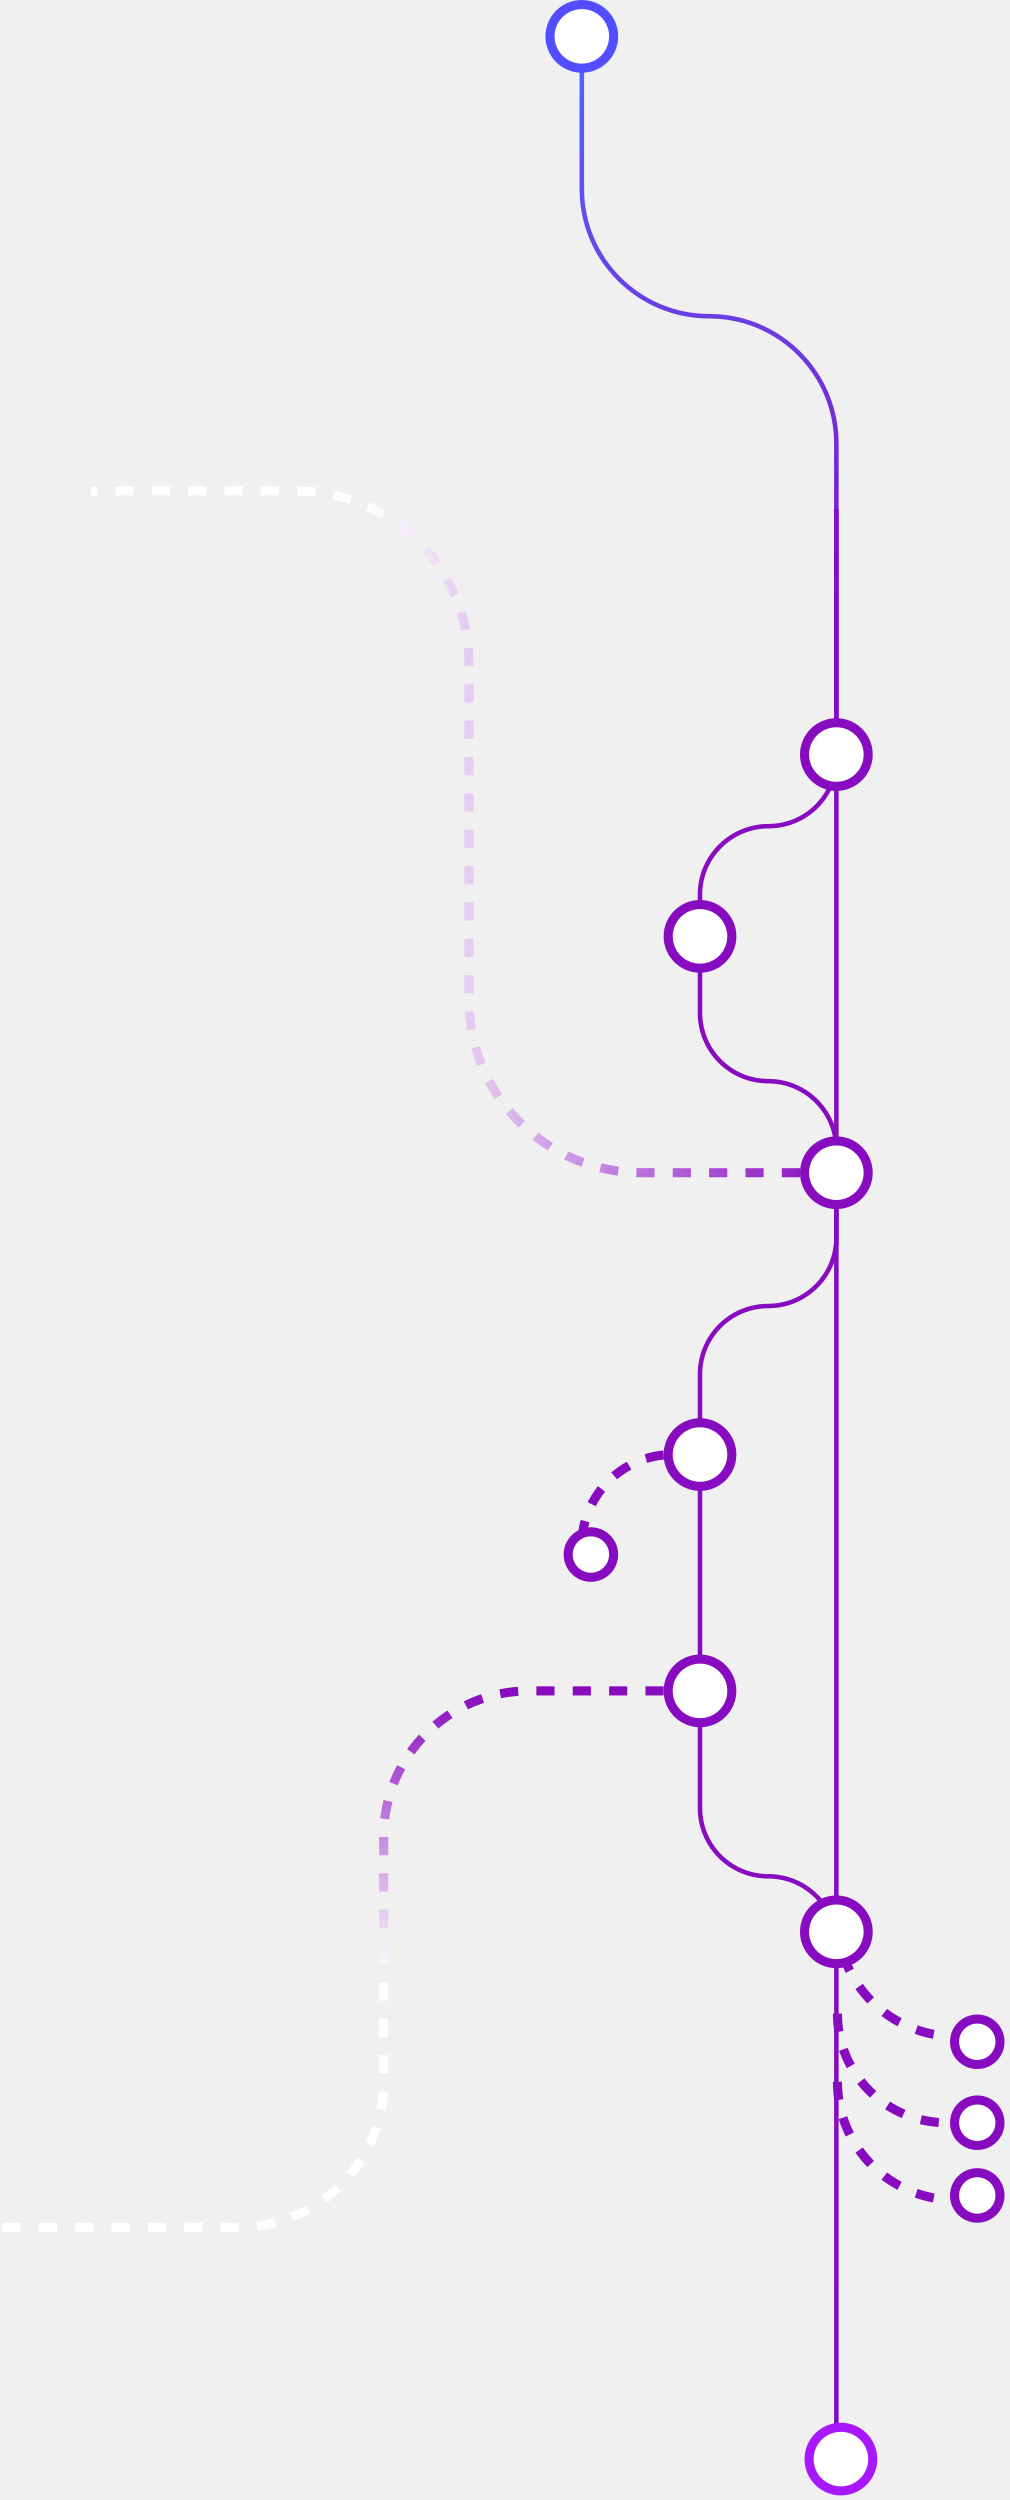
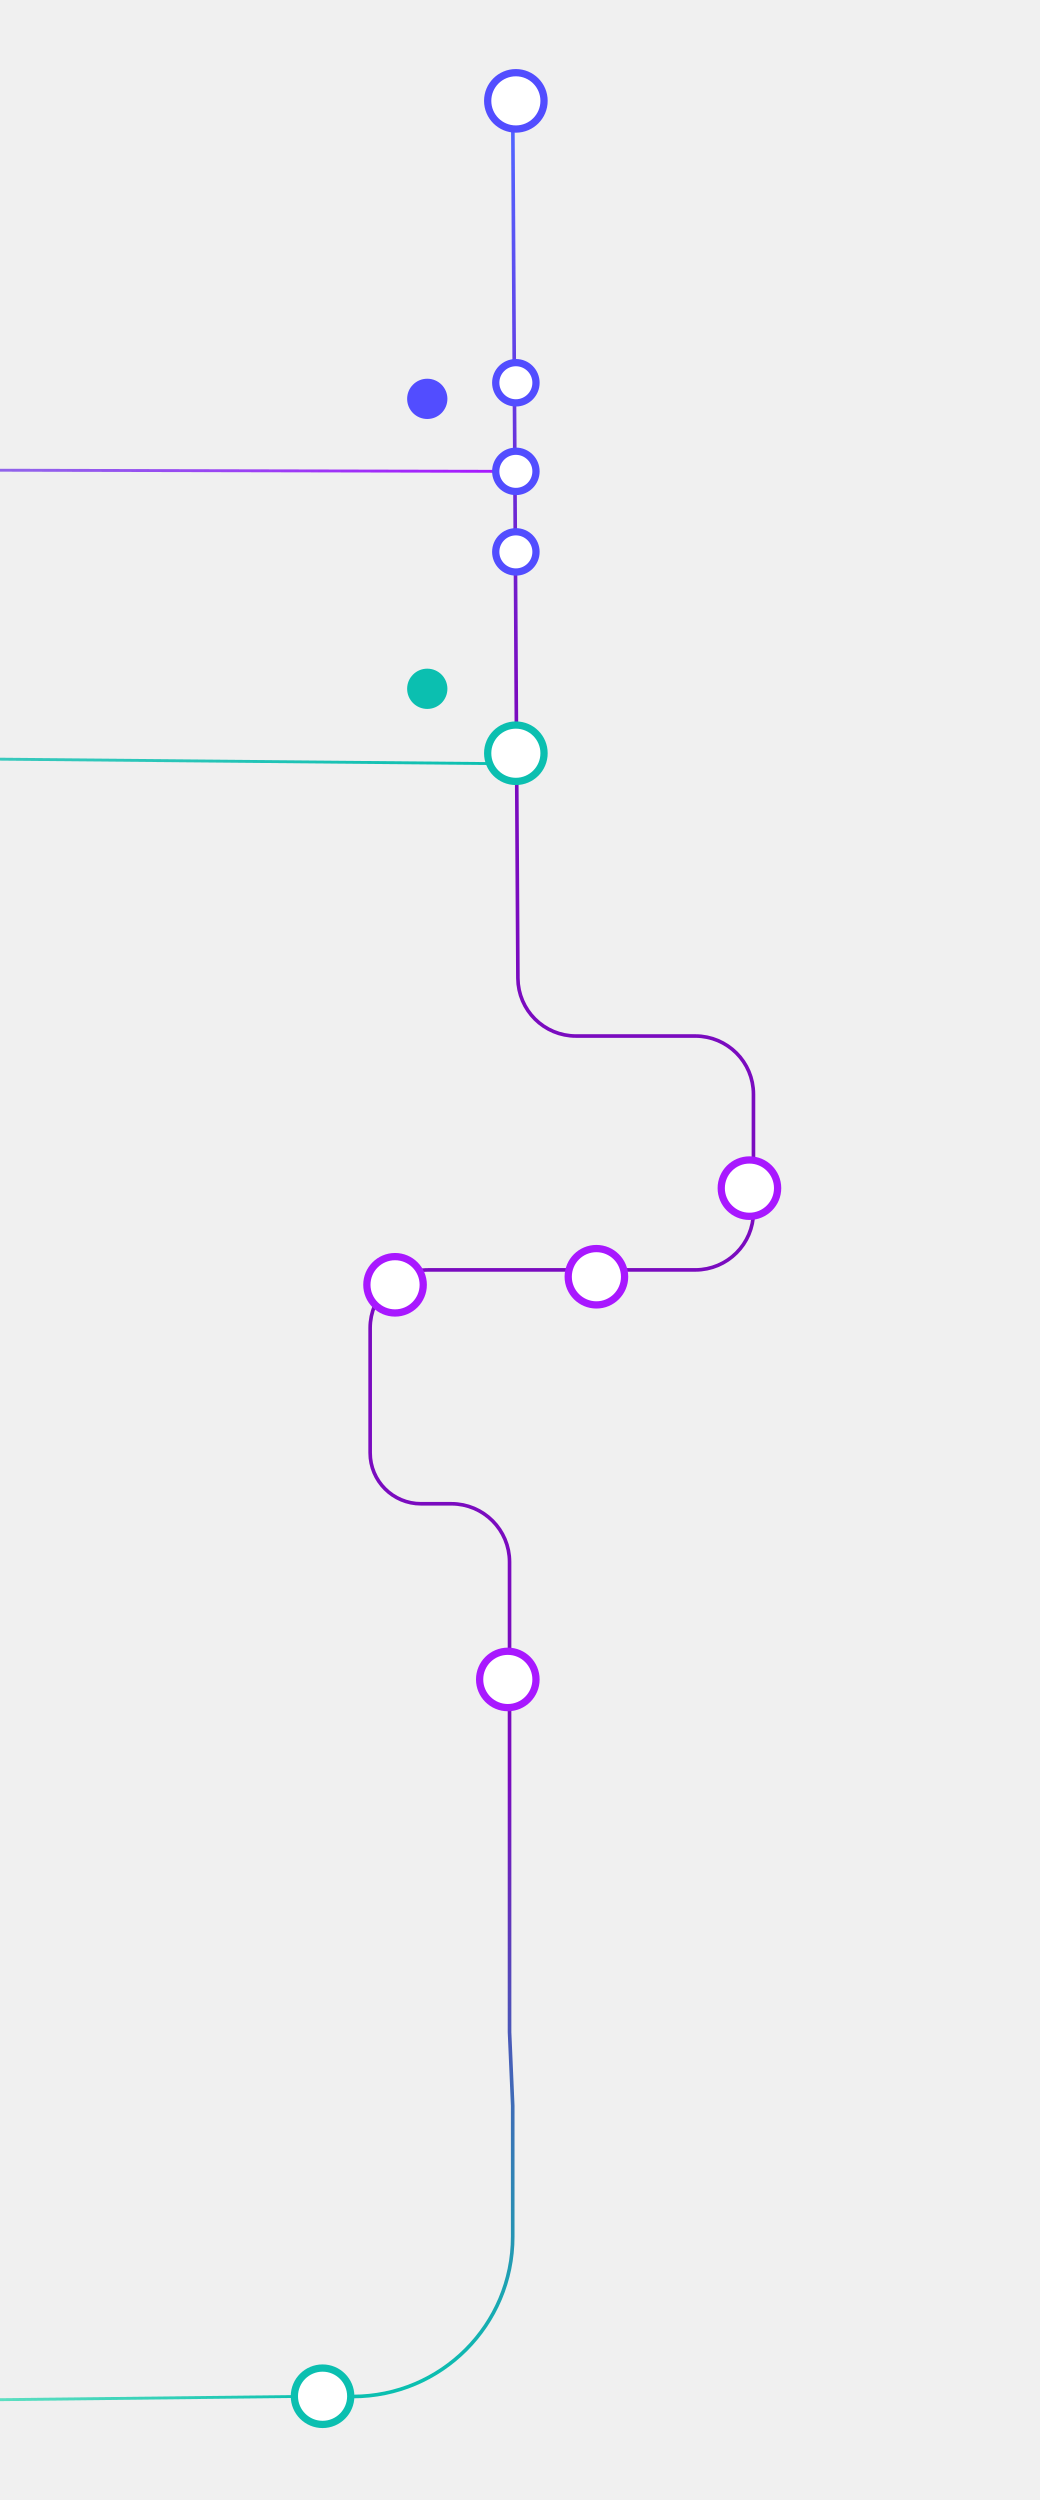
- <svg xmlns="http://www.w3.org/2000/svg" width="111px" height="275px" viewBox="0 0 111 275" version="1.1">
+ <svg xmlns="http://www.w3.org/2000/svg" width="143px" height="344px" viewBox="0 0 143 344" version="1.1">
  <defs>
    <linearGradient x1="-6.682%" y1="1.065%" x2="-6.682%" y2="100%" id="linearGradient-1">
      <stop stop-color="#5263FF" offset="0%" />
-       <stop stop-color="#870bbf" offset="24.374%" />
-       <stop stop-color="#870bbf" offset="90%" />
-       <stop stop-color="#7A0BBF" offset="100%" />
+       <stop stop-color="#7A0BBF" offset="24.374%" />
+       <stop stop-color="#7A0BBF" offset="72.966%" />
+       <stop stop-color="#0BBFB0" offset="100%" />
    </linearGradient>
-     <linearGradient x1="37.497%" y1="81.252%" x2="100%" y2="81.252%" id="linearGradient-2">
-       <stop stop-color="#FFFFFF" offset="0%" />
-       <stop stop-color="#870bbf" offset="100%" />
+     <linearGradient x1="-22.487%" y1="0%" x2="100%" y2="0%" id="linearGradient-2">
+       <stop stop-color="#0BBFB0" stop-opacity="0.372" offset="0%" />
+       <stop stop-color="#A818FF" offset="100%" />
    </linearGradient>
-     <linearGradient x1="76.259%" y1="52.519%" x2="76.259%" y2="0%" id="linearGradient-3">
-       <stop stop-color="#FFFFFF" offset="0%" />
-       <stop stop-color="#870bbf" offset="100%" />
+     <linearGradient x1="-22.487%" y1="0%" x2="100%" y2="0%" id="linearGradient-3">
+       <stop stop-color="#0BBFB0" stop-opacity="0.372" offset="0%" />
+       <stop stop-color="#0BBFB0" offset="100%" />
+     </linearGradient>
+     <linearGradient x1="-22.487%" y1="0%" x2="100%" y2="0%" id="linearGradient-4">
+       <stop stop-color="#18FF99" stop-opacity="0" offset="0%" />
+       <stop stop-color="#0BBFB0" offset="100%" />
    </linearGradient>
  </defs>
-   <g id="Page-1" stroke="none" stroke-width="1" fill="none" fill-rule="evenodd">
-     <g id="navigation">
-       <path d="M64,5 L64,20.784 C64,28.516 70.268,34.784 78,34.784 C84.838,34.784 90.531,39.686 91.756,46.168 C91.916,47.016 92,47.89 92,48.784 L92,214 L92,236 L92,270" id="Path" stroke="url(#linearGradient-1)" stroke-width="0.5" />
-       <path d="M92,56 L92,83.482 C92,87.566 88.637,90.877 84.553,90.877 C80.411,90.877 77,94.235 77,98.377 L77,111.427 C77,115.569 80.358,118.927 84.5,118.927 C88.642,118.927 92,122.285 92,126.427 L92,136.162 C92,140.304 88.642,143.662 84.5,143.662 C80.358,143.662 77,147.02 77,151.162 L77,198.893 C77,203.035 80.358,206.393 84.5,206.393 C88.642,206.393 92,209.751 92,213.893 L92,214" id="Path" stroke="#870bbf" stroke-width="0.5" />
-       <path d="M77,160 L74,160 C68.477,160 64,164.477 64,170 L64,170" id="Path" stroke="#870bbf" stroke-dasharray="2" />
-       <path d="M92,129 L70.578,129 C60.084,129 51.578,120.493 51.578,110 L51.578,73 C51.578,62.507 43.071,54 32.578,54 L10,54" id="Path" stroke="url(#linearGradient-2)" stroke-dasharray="2" />
-       <path d="M77,186 L58.207,186 C49.371,186 42.207,193.163 42.207,202 L42.207,229 C42.207,237.837 35.044,245 26.207,245 L0,245" id="Path" stroke="url(#linearGradient-3)" stroke-dasharray="2" />
-       <g id="Group" transform="translate(99.61811, 226.5) rotate(-90) translate(-99.61811, -226.5) translate(84.11811, 219)" stroke="#870bbf" stroke-dasharray="2">
-         <path d="M31,1.42108547e-14 L31,1.42108547e-14 C23.82,1.42108547e-14 18,5.82 18,13 L18,15" id="Path" />
-         <path d="M13,1.42108547e-14 L13,1.42108547e-14 C5.82,1.42108547e-14 0,5.82 0,13 L0,15" id="Path-Copy" />
-         <path d="M20.5,1.42108547e-14 L20.5,1.42108547e-14 C13.873,1.42108547e-14 8.5,5.373 8.5,12 L8.5,15" id="Path" />
-       </g>
-       <path d="M60.5,4 C60.5,5.933 62.067,7.5 64,7.5 C65.933,7.5 67.5,5.933 67.5,4 C67.5,2.067 65.933,0.5 64,0.5 C62.067,0.5 60.5,2.067 60.5,4 Z" id="Path" stroke="#524DFF" fill="#FFFFFF" fill-rule="nonzero" />
-       <path d="M89,270.5 C89,272.433 90.567,274 92.5,274 C94.433,274 96,272.433 96,270.5 C96,268.567 94.433,267 92.5,267 C90.567,267 89,268.567 89,270.5 Z" id="Path-Copy-4" stroke="#A818FF" fill="#FFFFFF" fill-rule="nonzero" />
-       <path d="M88.5,83 C88.5,84.933 90.067,86.5 92,86.5 C93.933,86.5 95.5,84.933 95.5,83 C95.5,81.067 93.933,79.5 92,79.5 C90.067,79.5 88.5,81.067 88.5,83 Z" id="Path" stroke="#870bbf" fill="#FFFFFF" fill-rule="nonzero" />
-       <path d="M73.5,103 C73.5,104.933 75.067,106.5 77,106.5 C78.933,106.5 80.5,104.933 80.5,103 C80.5,101.067 78.933,99.5 77,99.5 C75.067,99.5 73.5,101.067 73.5,103 Z" id="Path" stroke="#870bbf" fill="#FFFFFF" fill-rule="nonzero" />
-       <path d="M88.5,129 C88.5,130.933 90.067,132.5 92,132.5 C93.933,132.5 95.5,130.933 95.5,129 C95.5,127.067 93.933,125.5 92,125.5 C90.067,125.5 88.5,127.067 88.5,129 Z" id="Path" stroke="#870bbf" fill="#FFFFFF" fill-rule="nonzero" />
-       <path d="M73.5,160 C73.5,161.933 75.067,163.5 77,163.5 C78.933,163.5 80.5,161.933 80.5,160 C80.5,158.067 78.933,156.5 77,156.5 C75.067,156.5 73.5,158.067 73.5,160 Z" id="Path" stroke="#870bbf" fill="#FFFFFF" fill-rule="nonzero" />
-       <path d="M73.5,186 C73.5,187.933 75.067,189.5 77,189.5 C78.933,189.5 80.5,187.933 80.5,186 C80.5,184.067 78.933,182.5 77,182.5 C75.067,182.5 73.5,184.067 73.5,186 Z" id="Path" stroke="#870bbf" fill="#FFFFFF" fill-rule="nonzero" />
-       <path d="M62.5,171 C62.5,172.381 63.619,173.5 65,173.5 C66.381,173.5 67.5,172.381 67.5,171 C67.5,169.619 66.381,168.5 65,168.5 C63.619,168.5 62.5,169.619 62.5,171 Z" id="Path" stroke="#870bbf" fill="#FFFFFF" fill-rule="nonzero" />
-       <path d="M88.5,212.5 C88.5,214.433 90.067,216 92,216 C93.933,216 95.5,214.433 95.5,212.5 C95.5,210.567 93.933,209 92,209 C90.067,209 88.5,210.567 88.5,212.5 Z" id="Path" stroke="#870bbf" fill="#FFFFFF" fill-rule="nonzero" />
-       <path d="M105,224.595 C105,225.976 106.119,227.095 107.5,227.095 C108.881,227.095 110,225.976 110,224.595 C110,223.214 108.881,222.095 107.5,222.095 C106.119,222.095 105,223.214 105,224.595 Z" id="Path" stroke="#870bbf" fill="#FFFFFF" fill-rule="nonzero" />
-       <path d="M105,233.5 C105,234.881 106.119,236 107.5,236 C108.881,236 110,234.881 110,233.5 C110,232.119 108.881,231 107.5,231 C106.119,231 105,232.119 105,233.5 Z" id="Path-Copy-2" stroke="#870bbf" fill="#FFFFFF" fill-rule="nonzero" />
-       <path d="M105,241.5 C105,242.881 106.119,244 107.5,244 C108.881,244 110,242.881 110,241.5 C110,240.119 108.881,239 107.5,239 C106.119,239 105,240.119 105,241.5 Z" id="Path-Copy-3" stroke="#870bbf" fill="#FFFFFF" fill-rule="nonzero" />
+   <g id="Artboard" stroke="none" stroke-width="1" fill="none" fill-rule="evenodd">
+     <g id="Group-30" transform="translate(-149, 10)">
+       <path d="M219.549,4.433 L220.263,124.606 C220.29,129.006 223.863,132.558 228.263,132.558 L244.675,132.558 C249.094,132.558 252.675,136.14 252.675,140.558 L252.675,156.739 C252.675,161.157 249.094,164.739 244.675,164.739 L207.933,164.739 C203.515,164.739 199.933,168.32 199.933,172.739 L199.933,189.919 C199.933,193.785 203.067,196.919 206.933,196.919 L211.112,196.919 C215.53,196.919 219.112,200.501 219.112,204.919 L219.112,245.786 L219.112,246.977 L219.112,269.623 L219.112,269.623 L219.549,279.754 L219.549,297.759 C219.549,309.909 209.699,319.759 197.549,319.759 C197.378,319.759 197.208,319.757 197.037,319.753 L193.939,319.681 L193.939,319.681" id="Path" stroke="url(#linearGradient-1)" stroke-width="0.5" />
+       <line x1="218.32" y1="54.857" x2="15" y2="54.403" id="Path-3-Copy-2" stroke="url(#linearGradient-2)" stroke-width="0.4" />
+       <path d="M218.32,95.086 L137.592,94.359 C127.887,94.271 119.949,102.068 119.861,111.773 C119.861,111.825 119.861,111.878 119.861,111.931 C119.861,121.724 111.922,129.662 102.129,129.662 L36.571,129.662 L36.571,129.662" id="Path-3-Copy-3" stroke="url(#linearGradient-3)" stroke-width="0.4" />
+       <line x1="192.831" y1="319.723" x2="90.359" y2="320.831" id="Path-3-Copy-4" stroke="url(#linearGradient-4)" stroke-width="0.4" />
+       <path d="M216.104,3.879 C216.104,6.021 217.84,7.758 219.983,7.758 C222.125,7.758 223.861,6.021 223.861,3.879 C223.861,1.737 222.125,0 219.983,0 C217.84,0 216.104,1.737 216.104,3.879 Z" id="Path" stroke="#524DFF" fill="#FFFFFF" fill-rule="nonzero" />
+       <path d="M189.506,319.723 C189.506,321.865 191.243,323.602 193.385,323.602 C195.527,323.602 197.264,321.865 197.264,319.723 C197.264,317.581 195.527,315.844 193.385,315.844 C191.243,315.844 189.506,317.581 189.506,319.723 Z" id="Path-Copy-4" stroke="#0BBFB0" fill="#FFFFFF" fill-rule="nonzero" />
+       <path d="M214.996,221.091 C214.996,223.233 216.732,224.97 218.874,224.97 C221.017,224.97 222.753,223.233 222.753,221.091 C222.753,218.949 221.017,217.212 218.874,217.212 C216.732,217.212 214.996,218.949 214.996,221.091 Z" id="Path" stroke="#A818FF" fill="#FFFFFF" fill-rule="nonzero" />
+       <path d="M227.186,165.68 C227.186,167.822 228.923,169.558 231.065,169.558 C233.207,169.558 234.944,167.822 234.944,165.68 C234.944,163.537 233.207,161.801 231.065,161.801 C228.923,161.801 227.186,163.537 227.186,165.68 Z" id="Path-Copy" stroke="#A818FF" fill="#FFFFFF" fill-rule="nonzero" />
+       <path d="M199.481,166.788 C199.481,168.93 201.217,170.667 203.359,170.667 C205.502,170.667 207.238,168.93 207.238,166.788 C207.238,164.646 205.502,162.909 203.359,162.909 C201.217,162.909 199.481,164.646 199.481,166.788 Z" id="Path-Copy-4" stroke="#A818FF" fill="#FFFFFF" fill-rule="nonzero" />
+       <path d="M248.242,153.489 C248.242,155.631 249.979,157.368 252.121,157.368 C254.263,157.368 256,155.631 256,153.489 C256,151.347 254.263,149.61 252.121,149.61 C249.979,149.61 248.242,151.347 248.242,153.489 Z" id="Path-Copy-3" stroke="#A818FF" fill="#FFFFFF" fill-rule="nonzero" />
+       <path d="M216.104,93.645 C216.104,95.787 217.84,97.524 219.983,97.524 C222.125,97.524 223.861,95.787 223.861,93.645 C223.861,91.503 222.125,89.766 219.983,89.766 C217.84,89.766 216.104,91.503 216.104,93.645 Z" id="Path-Copy-2" stroke="#0BBFB0" fill="#FFFFFF" fill-rule="nonzero" />
+       <path d="M217.212,42.667 C217.212,44.197 218.453,45.437 219.983,45.437 C221.513,45.437 222.753,44.197 222.753,42.667 C222.753,41.136 221.513,39.896 219.983,39.896 C218.453,39.896 217.212,41.136 217.212,42.667 Z" id="Path" stroke="#524DFF" fill="#FFFFFF" fill-rule="nonzero" />
+       <path d="M217.212,54.857 C217.212,56.388 218.453,57.628 219.983,57.628 C221.513,57.628 222.753,56.388 222.753,54.857 C222.753,53.327 221.513,52.087 219.983,52.087 C218.453,52.087 217.212,53.327 217.212,54.857 Z" id="Path-Copy-2" stroke="#524DFF" fill="#FFFFFF" fill-rule="nonzero" />
+       <path d="M217.212,65.939 C217.212,67.47 218.453,68.71 219.983,68.71 C221.513,68.71 222.753,67.47 222.753,65.939 C222.753,64.409 221.513,63.169 219.983,63.169 C218.453,63.169 217.212,64.409 217.212,65.939 Z" id="Path-Copy-3" stroke="#524DFF" fill="#FFFFFF" fill-rule="nonzero" />
+       <circle id="Oval" fill="#0BBFB0" cx="207.792" cy="84.779" r="2.771" />
+       <circle id="Oval-Copy" fill="#524DFF" cx="207.792" cy="44.883" r="2.771" />
    </g>
  </g>
</svg>
